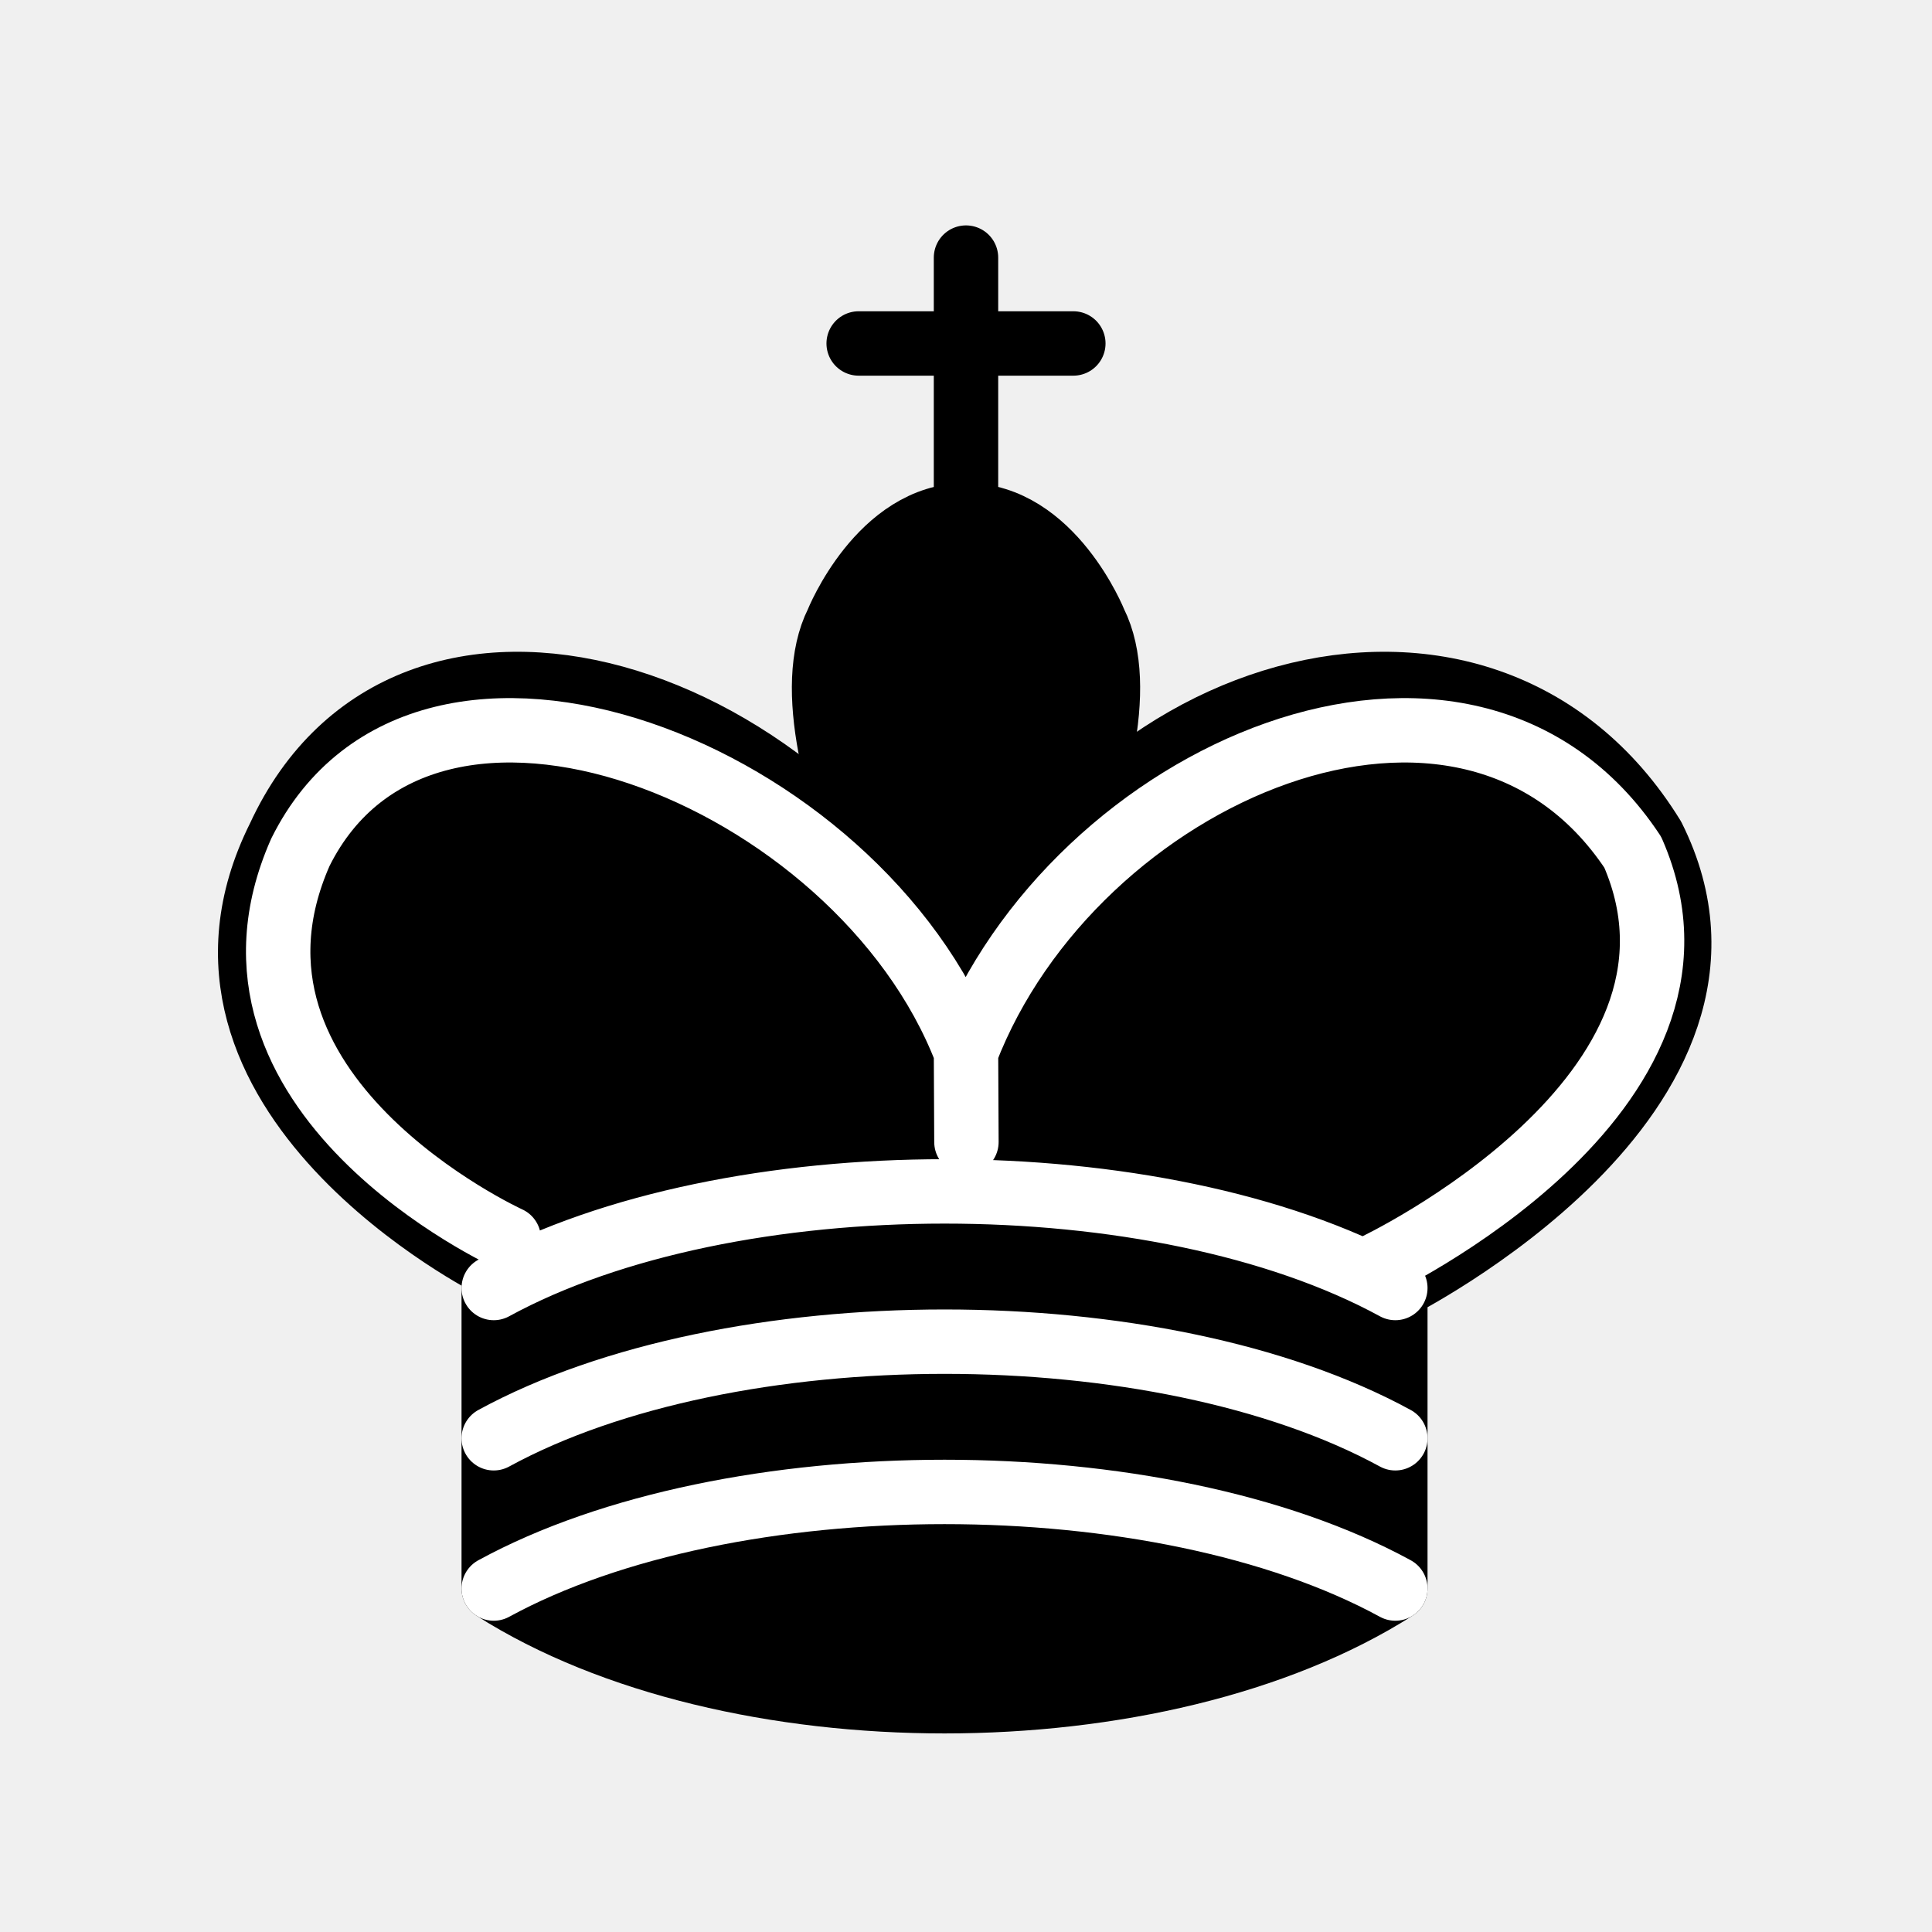
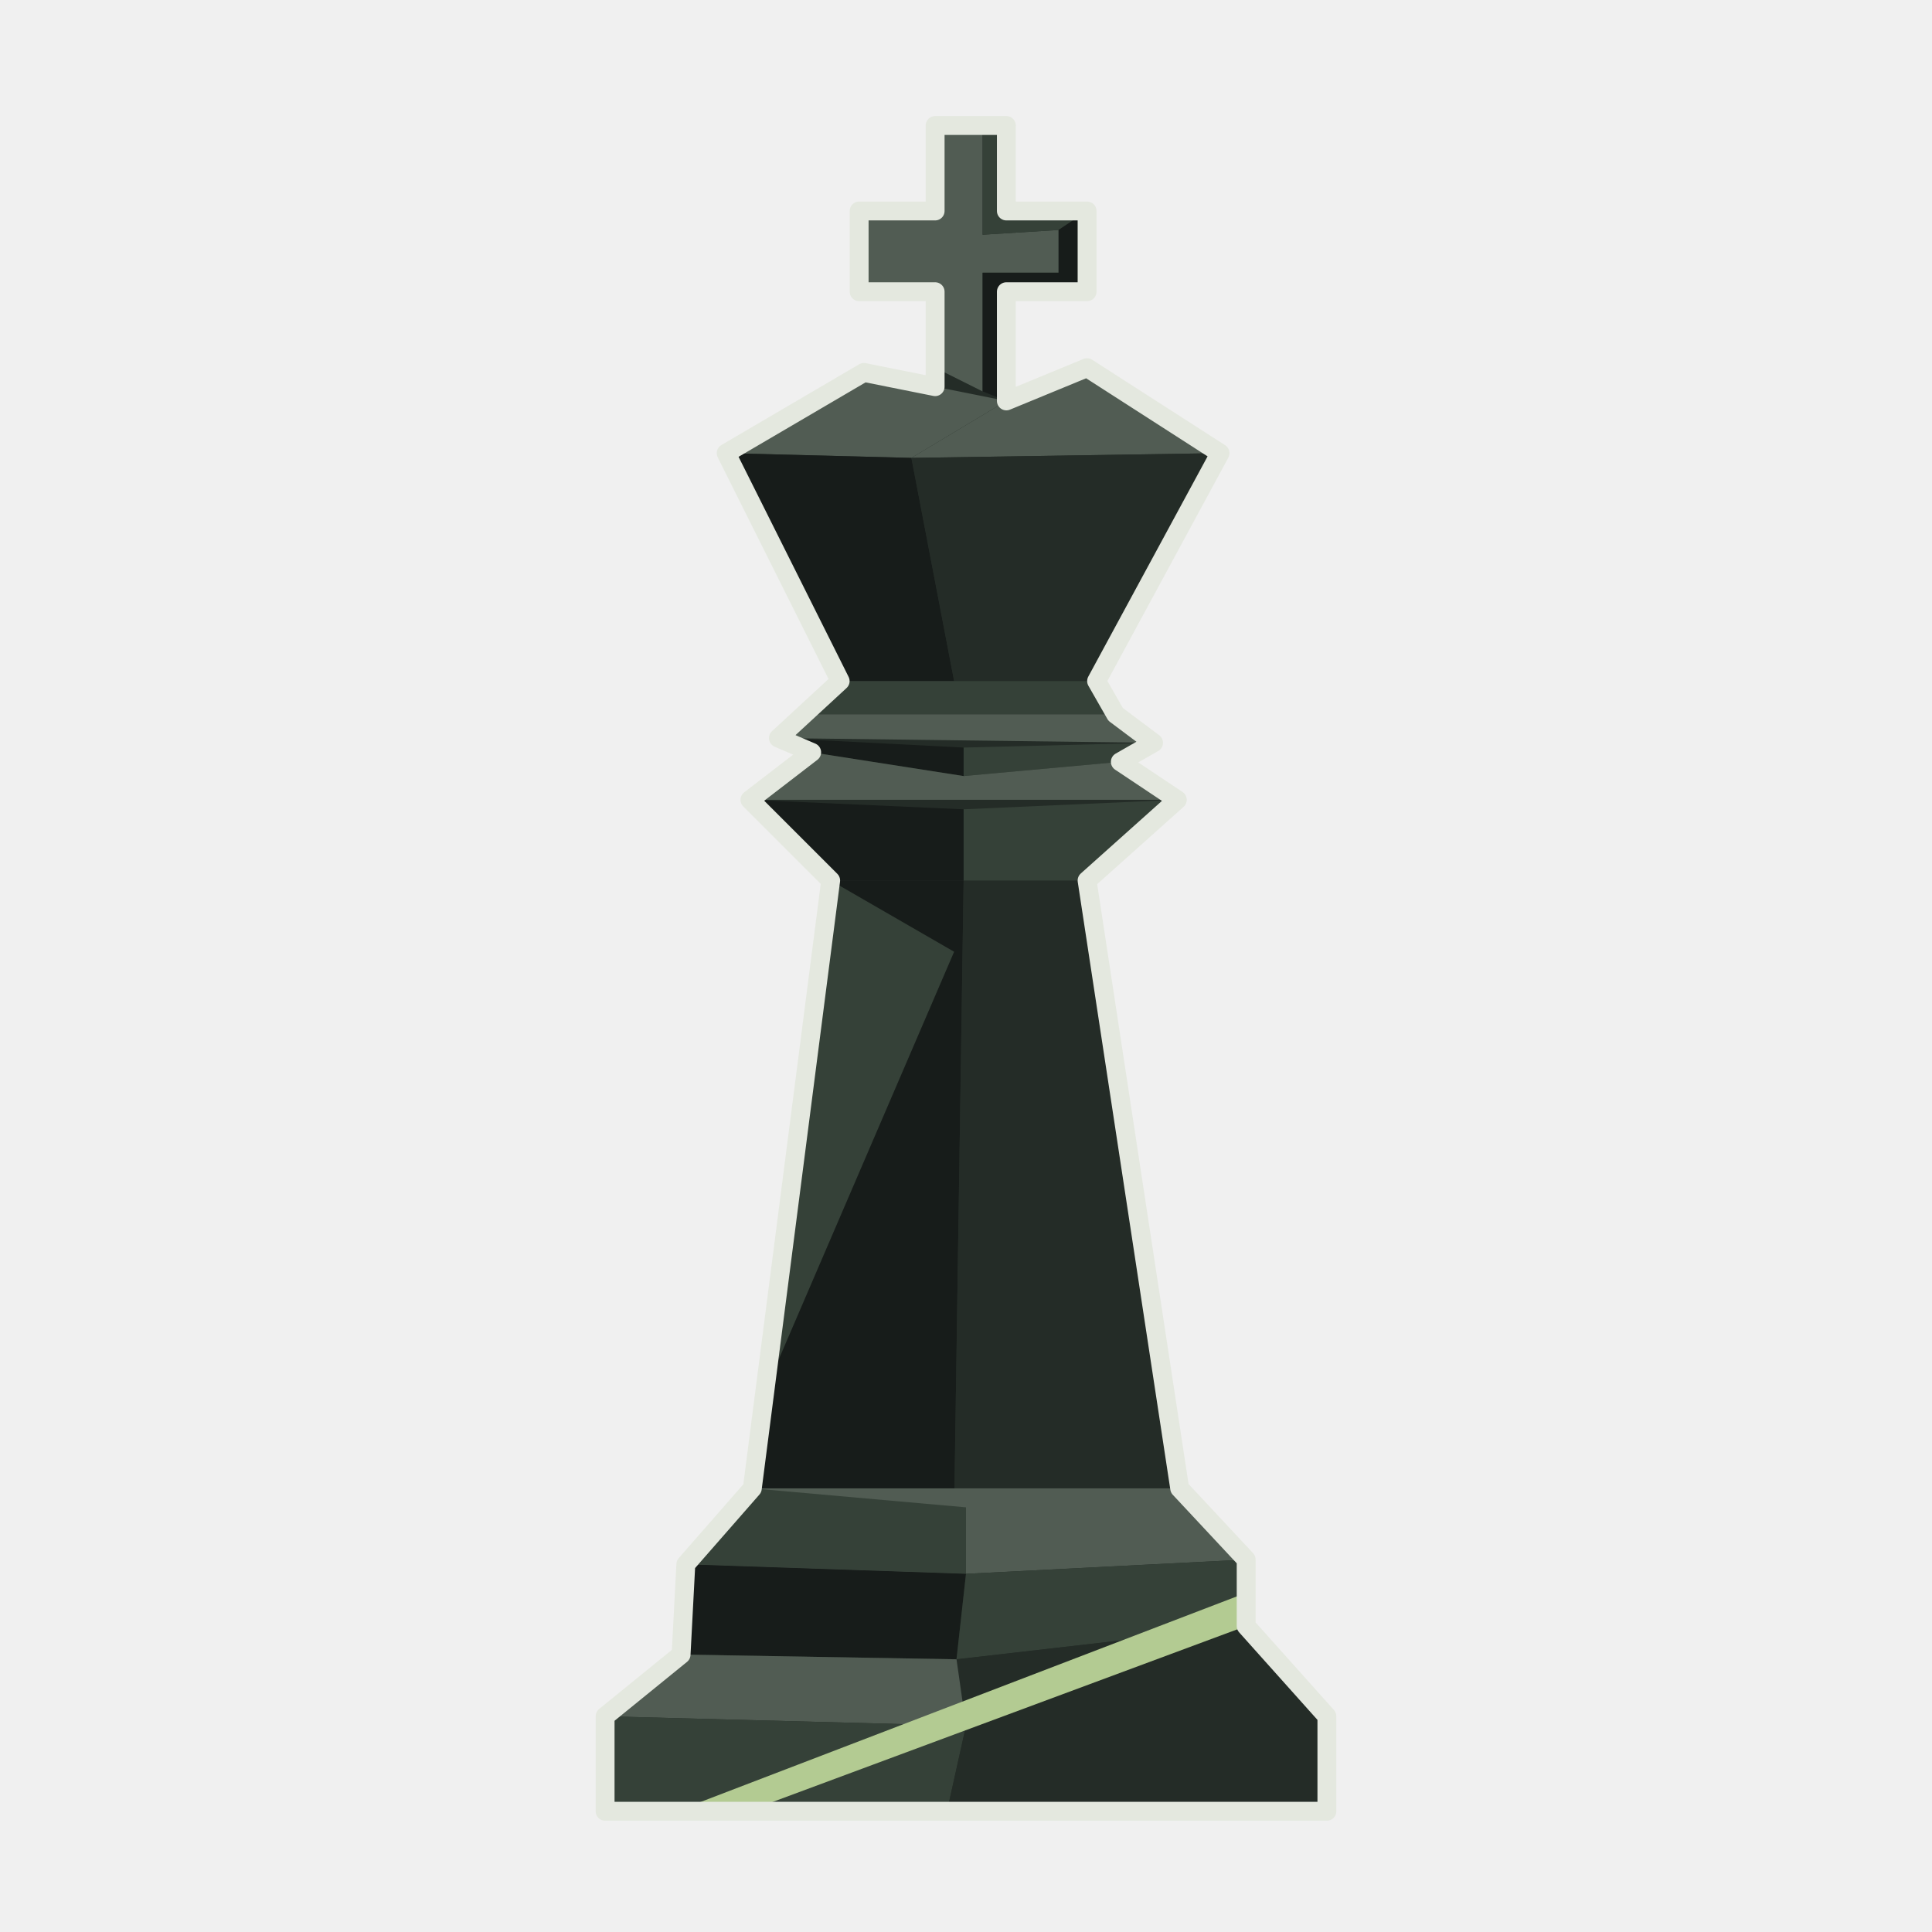
- <svg xmlns="http://www.w3.org/2000/svg" viewBox="0 0 45 45">
-   <g id="black-king" class="black king" fill="none" fill-rule="evenodd" stroke="#000" stroke-width="1.5" stroke-linecap="round" stroke-linejoin="round">
-     <path d="M22.5 11.63V6" stroke-linejoin="miter" />
-     <path d="M22.5 25s4.5-7.5 3-10.5c0 0-1-2.5-3-2.5s-3 2.5-3 2.5c-1.5 3 3 10.5 3 10.5" fill="#000" stroke-linecap="butt" stroke-linejoin="miter" />
-     <path d="M11.5 37c5.5 3.5 15.5 3.5 21 0v-7s9-4.5 6-10.5c-4-6.5-13.5-3.5-16 4V27v-3.5c-3.5-7.5-13-10.5-16-4-3 6 5 10 5 10V37z" fill="#000" />
-     <path d="M20 8h5" stroke-linejoin="miter" />
-     <path d="M32 29.5s8.5-4 6.03-9.65C34.15 14 25 18 22.5 24.5l.01 2.1-.01-2.1C20 18 9.906 14 6.997 19.85c-2.497 5.65 4.853 9 4.853 9M11.5 30c5.5-3 15.5-3 21 0m-21 3.5c5.5-3 15.5-3 21 0m-21 3.5c5.5-3 15.5-3 21 0" stroke="#fff" />
+ <svg xmlns="http://www.w3.org/2000/svg" viewBox="0 0 128 128" width="128" height="128" role="img" aria-labelledby="title desc" data-piece="bk" data-artwork-version="chisel-1.0">
+   <defs>
+     <clipPath id="silhouette-clip">
+       <path d="M 49.843,98.607 L 55.034,58.337 L 49.685,52.989 L 53.775,49.843 L 51.573,48.899 L 55.663,45.124 L 48.112,30.022 L 57.236,24.674 L 61.955,25.618 L 61.955,19.326 L 56.921,19.326 L 56.921,13.978 L 61.955,13.978 L 61.955,8.315 L 66.674,8.315 L 66.674,13.978 L 72.022,13.978 L 72.022,19.326 L 66.674,19.326 L 66.674,26.562 L 72.022,24.360 L 80.831,30.022 L 72.652,45.124 L 73.910,47.326 L 76.427,49.213 L 74.225,50.472 L 78.000,52.989 L 72.022,58.337 L 78.157,98.607 L 82.562,103.326 L 82.562,107.730 L 87.910,113.708 L 87.910,120.000 L 40.090,120.000 L 40.090,113.708 L 45.124,109.618 L 45.438,103.640 L 49.843,98.607 Z" />
+     </clipPath>
+   </defs>
+   <path id="body" data-color-role="body" fill="#242c27" d="M 49.843,98.607 L 55.034,58.337 L 49.685,52.989 L 53.775,49.843 L 51.573,48.899 L 55.663,45.124 L 48.112,30.022 L 57.236,24.674 L 61.955,25.618 L 61.955,19.326 L 56.921,19.326 L 56.921,13.978 L 61.955,13.978 L 61.955,8.315 L 66.674,8.315 L 66.674,13.978 L 72.022,13.978 L 72.022,19.326 L 66.674,19.326 L 66.674,26.562 L 72.022,24.360 L 80.831,30.022 L 72.652,45.124 L 73.910,47.326 L 76.427,49.213 L 74.225,50.472 L 78.000,52.989 L 72.022,58.337 L 78.157,98.607 L 82.562,103.326 L 82.562,107.730 L 87.910,113.708 L 87.910,120.000 L 40.090,120.000 L 40.090,113.708 L 45.124,109.618 L 45.438,103.640 L 49.843,98.607 Z" />
+   <g id="facets" clip-path="url(#silhouette-clip)">
+     <path id="facet-00" data-color-role="body-shade" fill="#171c1a" d="M 55.034,58.337 L 63.843,58.337 L 63.213,100.180 L 49.843,98.607 Z" />
+     <path id="facet-01" data-color-role="body-mid" fill="#354138" d="M 55.034,58.337 L 63.213,63.056 L 51.573,90.112 Z" />
+     <path id="facet-02" data-color-role="body-body" fill="#242c27" d="M 63.843,58.337 L 72.022,58.337 L 78.157,98.607 L 63.213,100.180 Z" />
+     <path id="facet-03" data-color-role="body-light" fill="#515c53" d="M 48.112,30.022 L 57.236,24.674 L 61.955,25.618 L 66.674,26.562 L 60.382,30.337 Z" />
+     <path id="facet-04" data-color-role="body-light" fill="#515c53" d="M 60.382,30.337 L 66.674,26.562 L 72.022,24.360 L 80.831,30.022 Z" />
+     <path id="facet-05" data-color-role="body-shade" fill="#171c1a" d="M 48.112,30.022 L 60.382,30.337 L 63.213,45.124 L 55.663,45.124 Z" />
+     <path id="facet-06" data-color-role="body-body" fill="#242c27" d="M 60.382,30.337 L 80.831,30.022 L 72.652,45.124 L 63.213,45.124 Z" />
+     <path id="facet-07" data-color-role="body-mid" fill="#354138" d="M 55.663,45.124 L 72.652,45.124 L 73.910,47.326 L 53.775,47.326 Z" />
+     <path id="facet-08" data-color-role="body-light" fill="#515c53" d="M 53.775,47.326 L 73.910,47.326 L 76.427,49.213 L 51.573,48.899 Z" />
+     <path id="facet-09" data-color-role="body-shade" fill="#171c1a" d="M 51.573,48.899 L 63.843,49.528 L 63.843,51.416 L 53.775,49.843 Z" />
+     <path id="facet-10" data-color-role="body-mid" fill="#354138" d="M 63.843,49.528 L 76.427,49.213 L 74.225,50.472 L 63.843,51.416 Z" />
+     <path id="facet-11" data-color-role="body-light" fill="#515c53" d="M 53.775,49.843 L 63.843,51.416 L 74.225,50.472 L 78.000,52.989 L 49.685,52.989 Z" />
+     <path id="facet-12" data-color-role="body-shade" fill="#171c1a" d="M 49.685,52.989 L 63.843,53.618 L 63.843,58.337 L 55.034,58.337 Z" />
+     <path id="facet-13" data-color-role="body-mid" fill="#354138" d="M 63.843,53.618 L 78.000,52.989 L 72.022,58.337 L 63.843,58.337 Z" />
+     <path id="facet-14" data-color-role="body-light" fill="#515c53" d="M 61.955,8.315 L 65.101,8.629 L 65.101,15.551 L 70.135,15.236 L 70.135,18.067 L 65.101,18.067 L 65.101,25.933 L 61.955,24.360 L 61.955,19.326 L 56.921,19.326 L 56.921,13.978 L 61.955,13.978 Z" />
+     <path id="facet-15" data-color-role="body-mid" fill="#354138" d="M 65.101,8.629 L 66.674,8.315 L 66.674,13.978 L 72.022,13.978 L 70.135,15.236 L 65.101,15.551 Z" />
+     <path id="facet-16" data-color-role="body-shade" fill="#171c1a" d="M 70.135,15.236 L 72.022,13.978 L 72.022,19.326 L 66.674,19.326 L 66.674,26.562 L 65.101,25.933 L 65.101,18.067 L 70.135,18.067 Z" />
+     <path id="facet-17" data-color-role="body-light" fill="#515c53" d="M 49.843,98.607 L 78.157,98.607 L 82.562,103.326 L 64.000,104.270 L 45.438,103.640 Z" />
+     <path id="facet-18" data-color-role="body-mid" fill="#354138" d="M 49.843,98.607 L 64.000,99.865 L 64.000,104.270 L 45.438,103.640 Z" />
+     <path id="facet-19" data-color-role="body-shade" fill="#171c1a" d="M 45.438,103.640 L 64.000,104.270 L 63.371,109.933 L 45.124,109.618 Z" />
+     <path id="facet-20" data-color-role="body-mid" fill="#354138" d="M 64.000,104.270 L 82.562,103.326 L 82.562,107.730 L 63.371,109.933 Z" />
+     <path id="facet-21" data-color-role="body-body" fill="#242c27" d="M 45.124,109.618 L 63.371,109.933 L 82.562,107.730 L 87.910,113.708 L 64.000,114.337 L 40.090,113.708 Z" />
+     <path id="facet-22" data-color-role="body-light" fill="#515c53" d="M 45.124,109.618 L 63.371,109.933 L 64.000,114.337 L 40.090,113.708 Z" />
+     <path id="facet-23" data-color-role="body-mid" fill="#354138" d="M 40.090,113.708 L 64.000,114.337 L 62.742,120.000 L 40.090,120.000 Z" />
+     <path id="facet-24" data-color-role="body-body" fill="#242c27" d="M 64.000,114.337 L 87.910,113.708 L 87.910,120.000 L 62.742,120.000 Z" />
  </g>
+   <g id="accent" data-color-role="accent" fill="#b3cb92" clip-path="url(#silhouette-clip)">
+     <path id="diagonal-inlay" d="M 44.809,120.000 L 49.528,120.000 L 82.562,107.730 L 82.562,105.528 Z" />
+   </g>
+   <path id="outline" data-color-role="outline" d="M 49.843,98.607 L 55.034,58.337 L 49.685,52.989 L 53.775,49.843 L 51.573,48.899 L 55.663,45.124 L 48.112,30.022 L 57.236,24.674 L 61.955,25.618 L 61.955,19.326 L 56.921,19.326 L 56.921,13.978 L 61.955,13.978 L 61.955,8.315 L 66.674,8.315 L 66.674,13.978 L 72.022,13.978 L 72.022,19.326 L 66.674,19.326 L 66.674,26.562 L 72.022,24.360 L 80.831,30.022 L 72.652,45.124 L 73.910,47.326 L 76.427,49.213 L 74.225,50.472 L 78.000,52.989 L 72.022,58.337 L 78.157,98.607 L 82.562,103.326 L 82.562,107.730 L 87.910,113.708 L 87.910,120.000 L 40.090,120.000 L 40.090,113.708 L 45.124,109.618 L 45.438,103.640 L 49.843,98.607 Z" fill="none" stroke="#e4e8df" stroke-width="1.25" stroke-linejoin="round" />
</svg>
